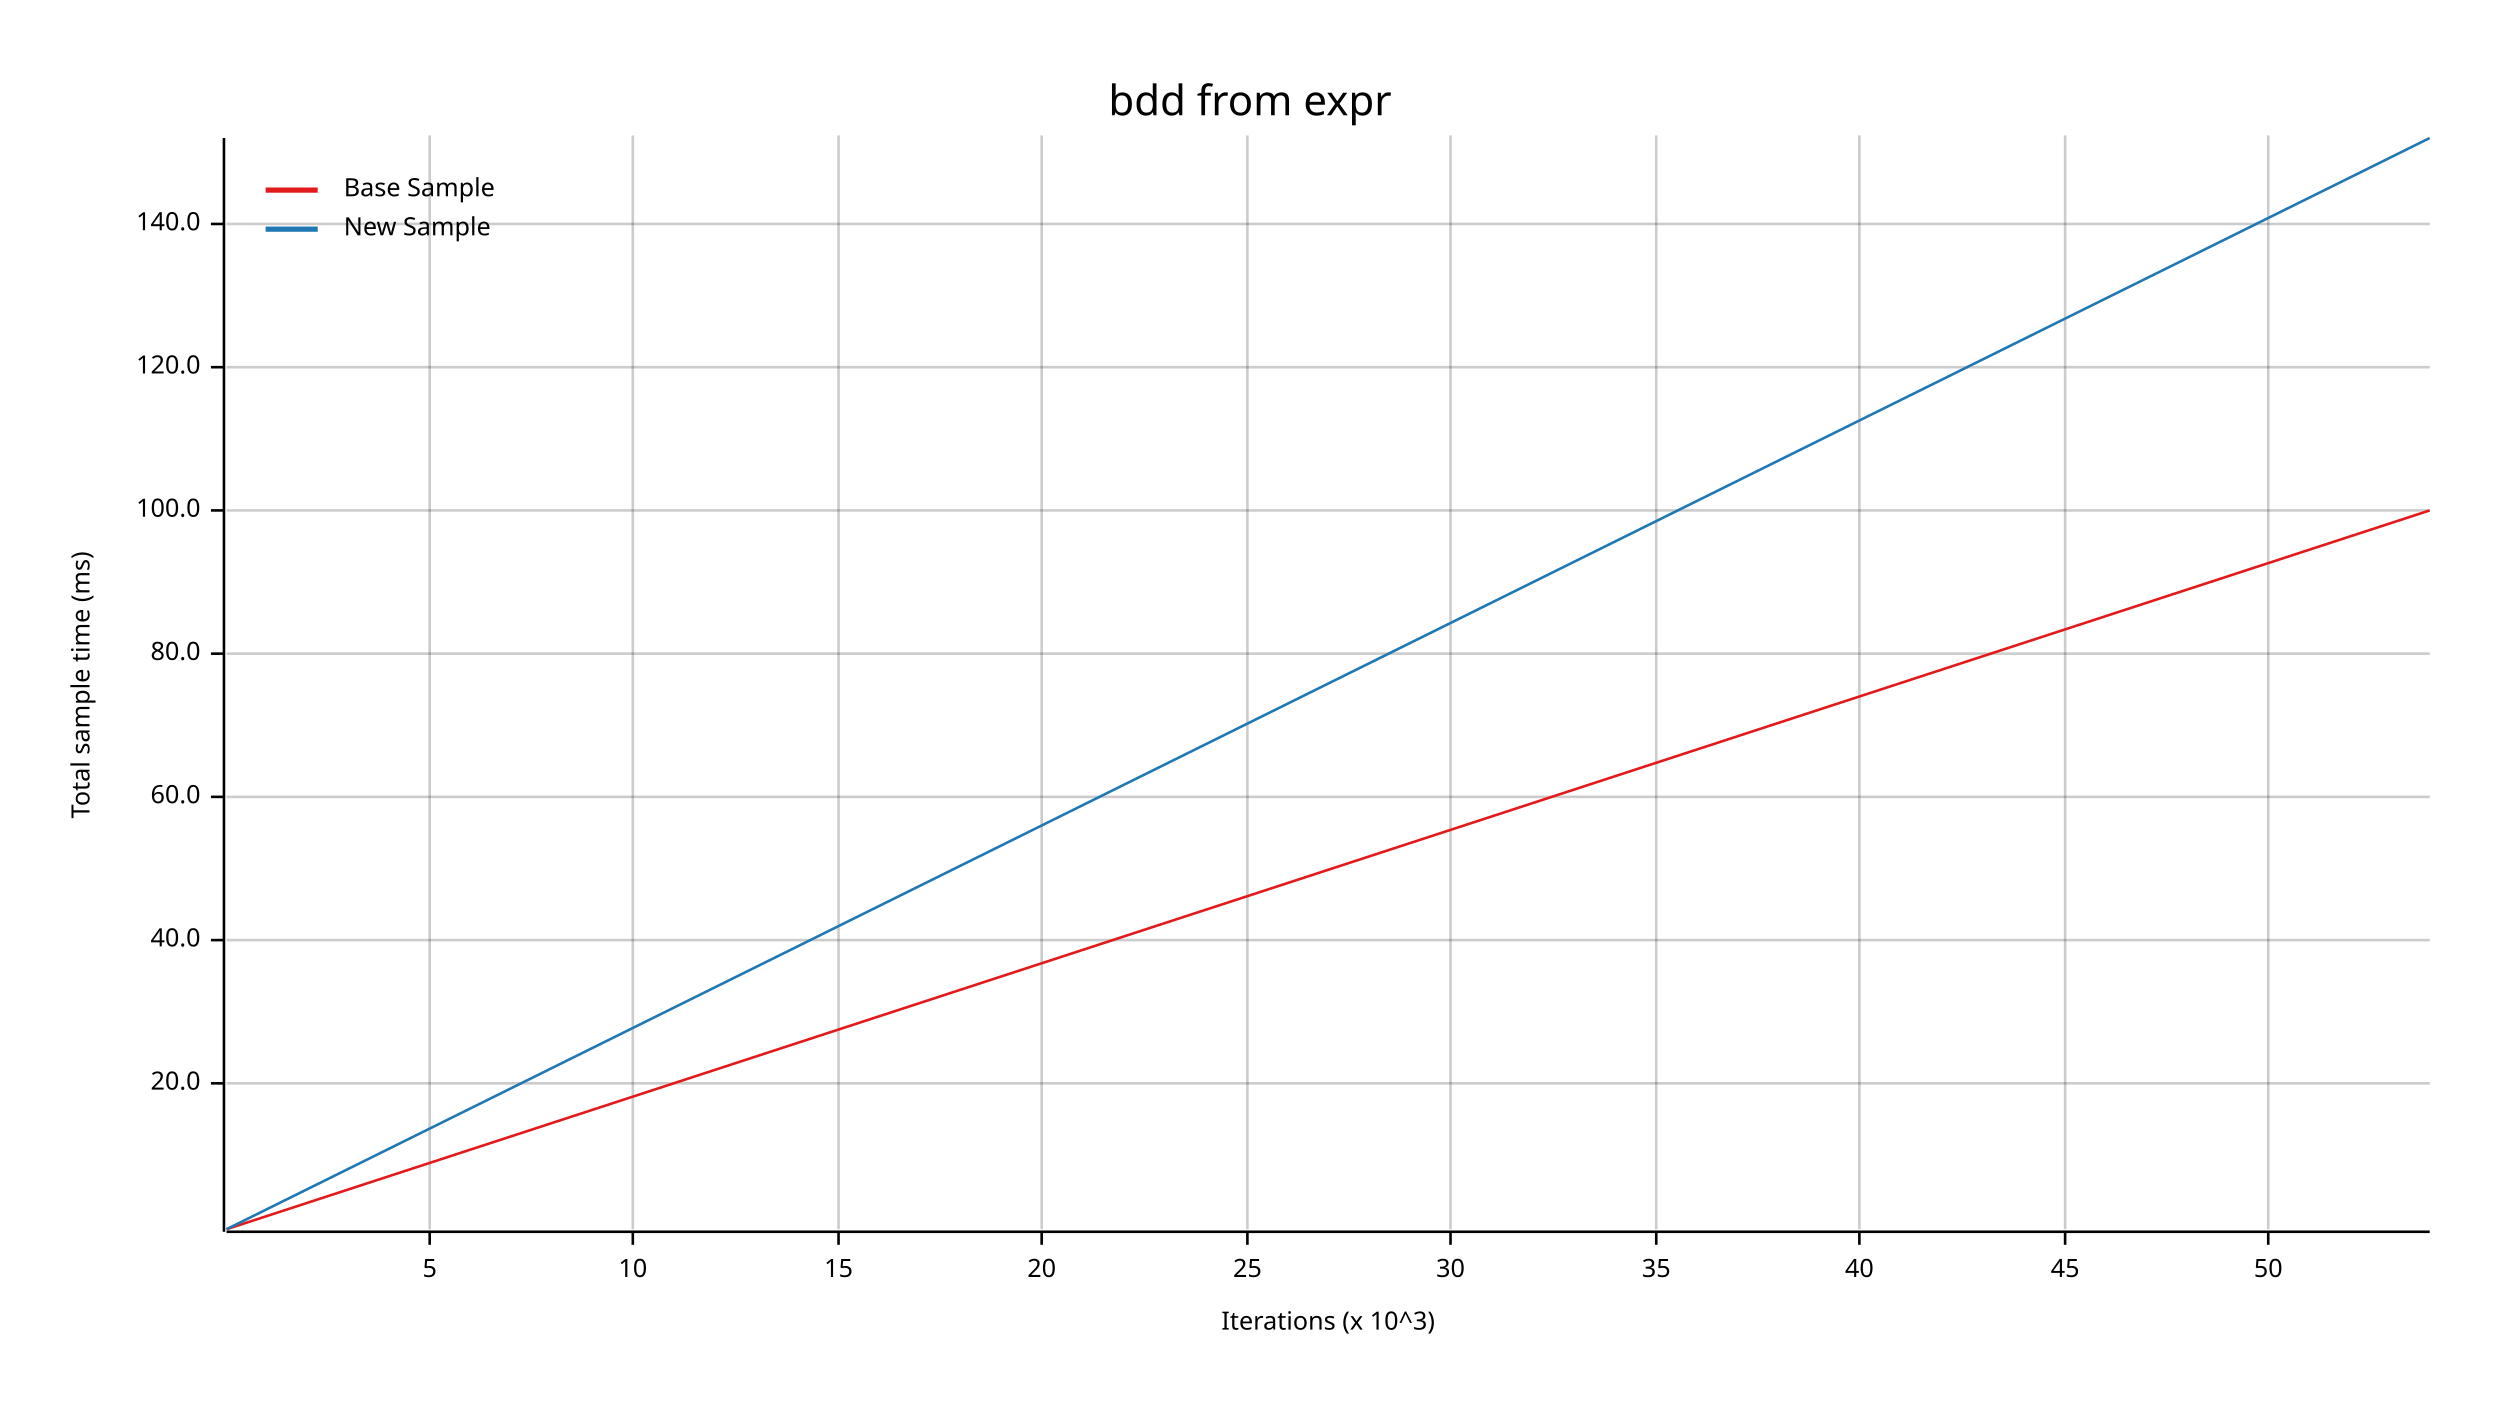
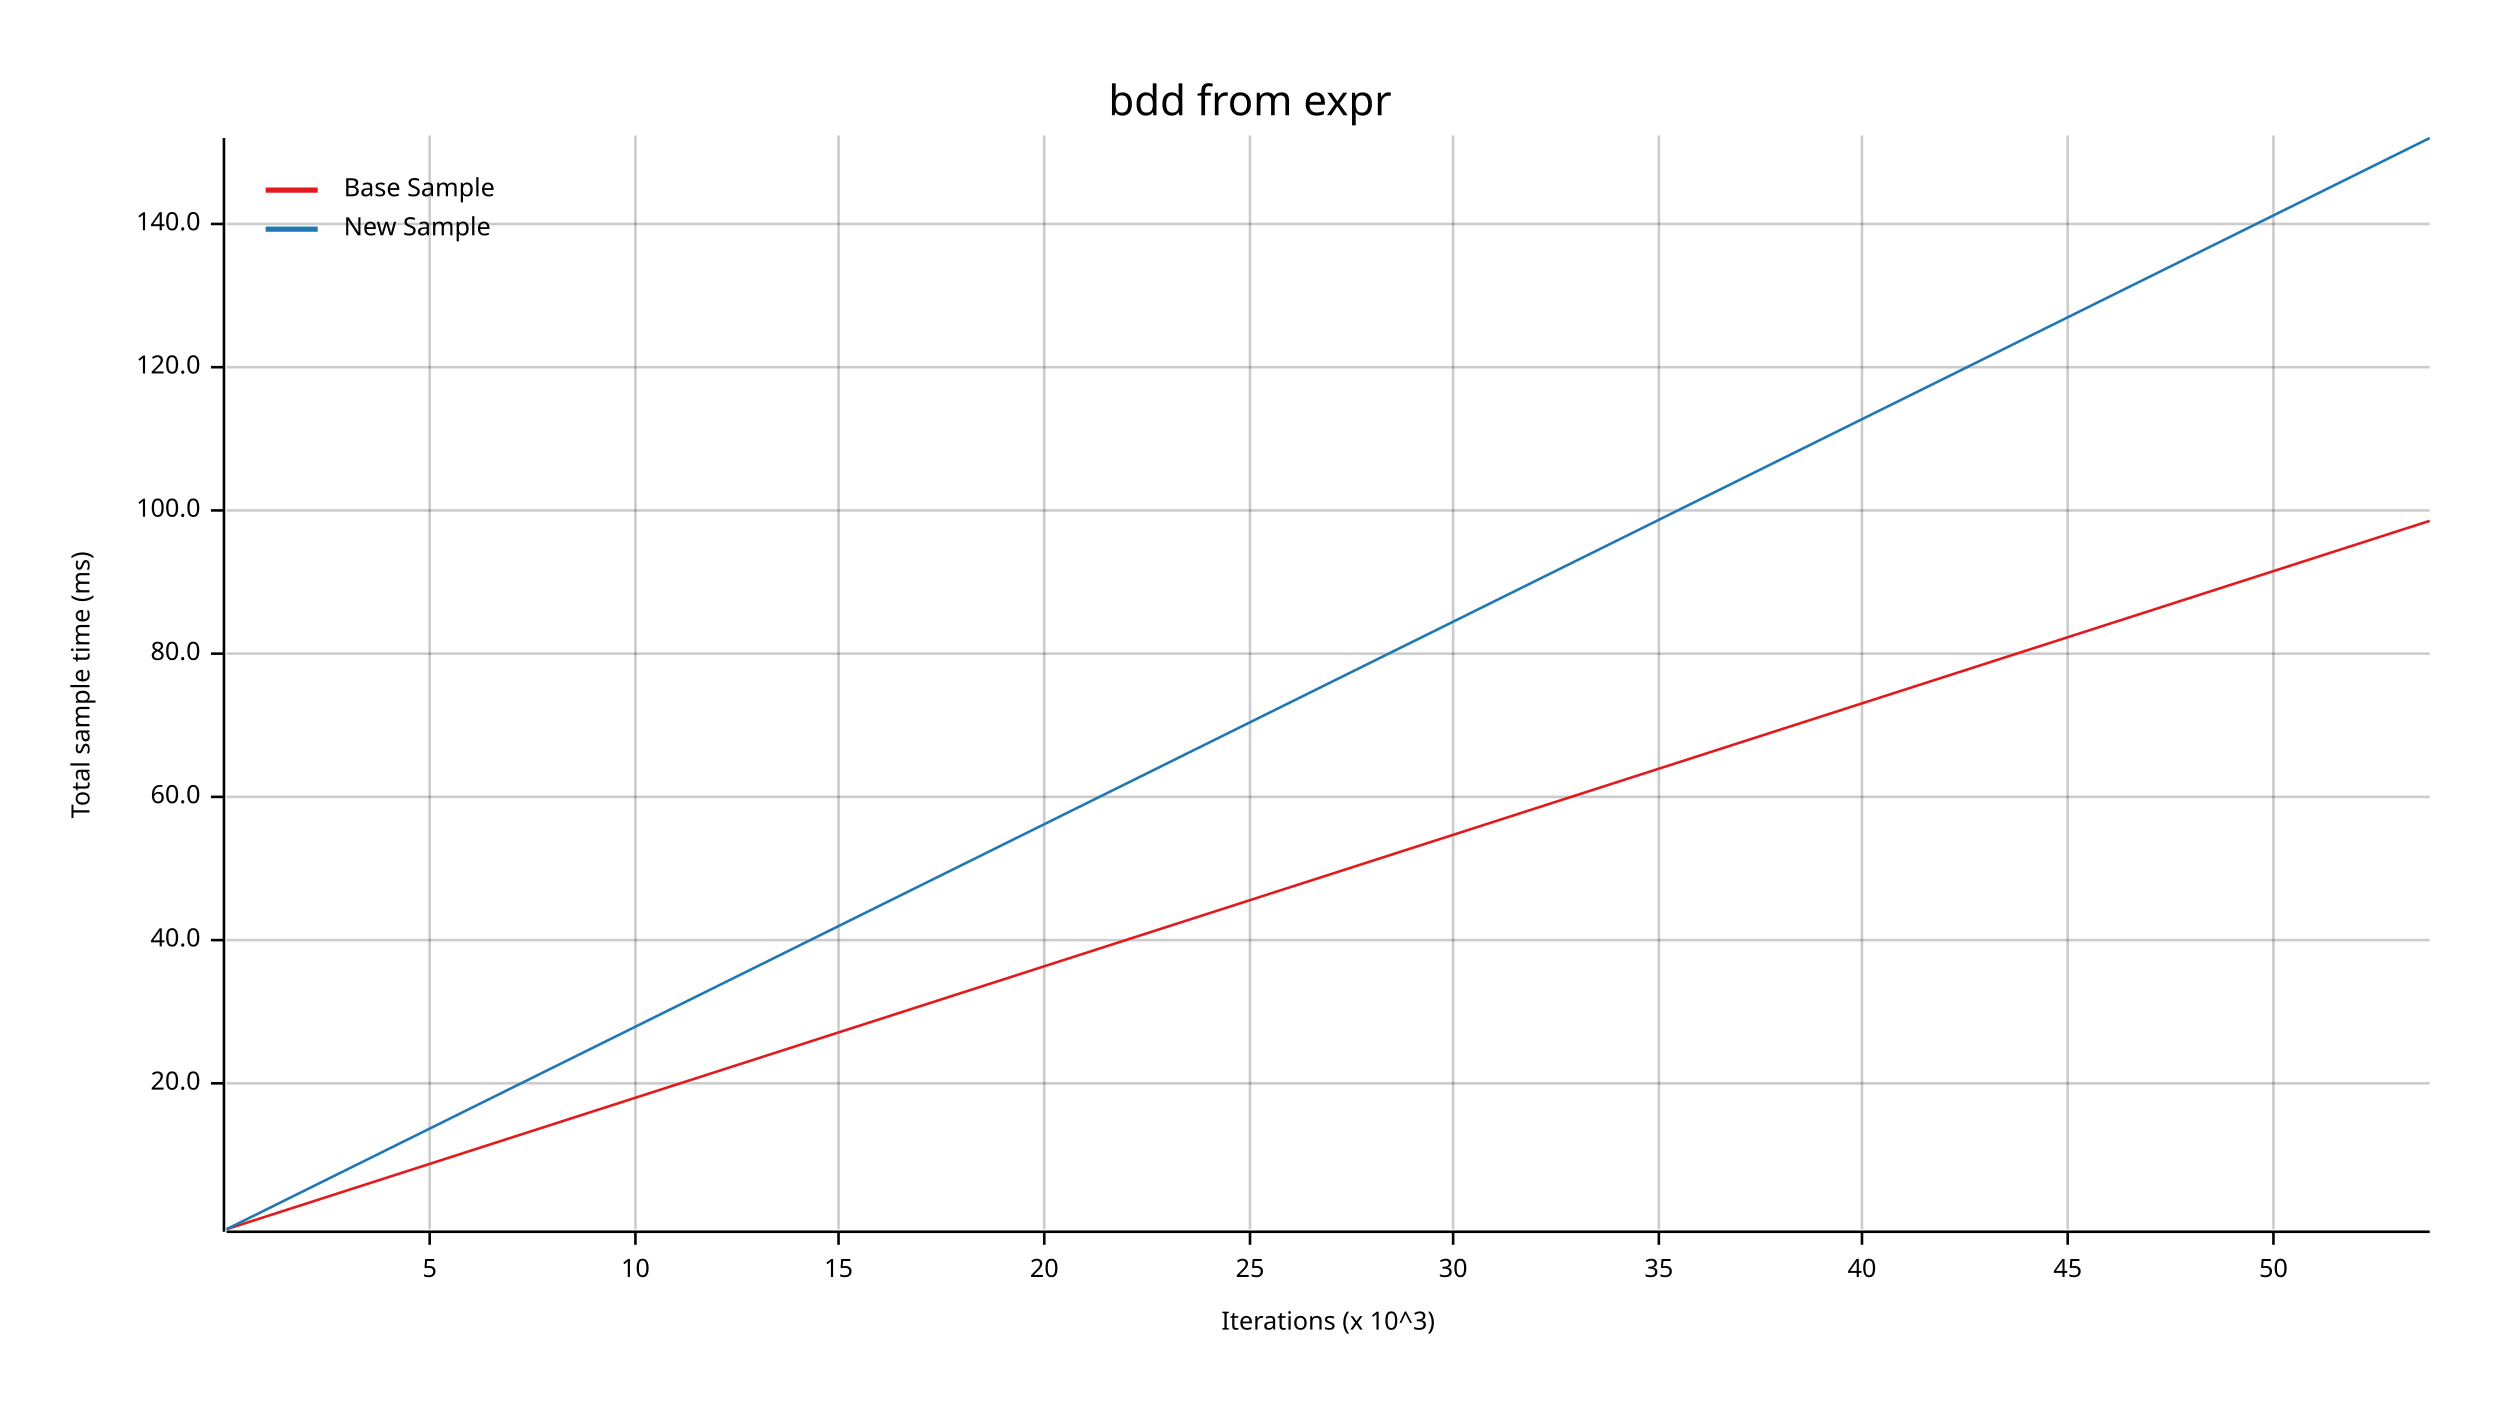
<svg xmlns="http://www.w3.org/2000/svg" width="960" height="540" viewBox="0 0 960 540">
  <text x="480" y="32" dy="0.76em" text-anchor="middle" font-family="sans-serif" font-size="16.129" opacity="1" fill="#000000">
bdd from expr
</text>
  <text x="27" y="263" dy="0.76em" text-anchor="middle" font-family="sans-serif" font-size="9.677" opacity="1" fill="#000000" transform="rotate(270, 27, 263)">
Total sample time (ms)
</text>
  <text x="510" y="513" dy="-0.5ex" text-anchor="middle" font-family="sans-serif" font-size="9.677" opacity="1" fill="#000000">
Iterations (x 10^3)
</text>
  <line opacity="0.2" stroke="#000000" stroke-width="1" x1="165" y1="472" x2="165" y2="52" />
-   <line opacity="0.2" stroke="#000000" stroke-width="1" x1="243" y1="472" x2="243" y2="52" />
+   <line opacity="0.2" stroke="#000000" stroke-width="1" x1="244" y1="472" x2="244" y2="52" />
  <line opacity="0.2" stroke="#000000" stroke-width="1" x1="322" y1="472" x2="322" y2="52" />
-   <line opacity="0.2" stroke="#000000" stroke-width="1" x1="400" y1="472" x2="400" y2="52" />
-   <line opacity="0.2" stroke="#000000" stroke-width="1" x1="479" y1="472" x2="479" y2="52" />
-   <line opacity="0.2" stroke="#000000" stroke-width="1" x1="557" y1="472" x2="557" y2="52" />
-   <line opacity="0.2" stroke="#000000" stroke-width="1" x1="636" y1="472" x2="636" y2="52" />
-   <line opacity="0.2" stroke="#000000" stroke-width="1" x1="714" y1="472" x2="714" y2="52" />
-   <line opacity="0.2" stroke="#000000" stroke-width="1" x1="793" y1="472" x2="793" y2="52" />
-   <line opacity="0.2" stroke="#000000" stroke-width="1" x1="871" y1="472" x2="871" y2="52" />
+   <line opacity="0.2" stroke="#000000" stroke-width="1" x1="401" y1="472" x2="401" y2="52" />
+   <line opacity="0.2" stroke="#000000" stroke-width="1" x1="480" y1="472" x2="480" y2="52" />
+   <line opacity="0.2" stroke="#000000" stroke-width="1" x1="558" y1="472" x2="558" y2="52" />
+   <line opacity="0.2" stroke="#000000" stroke-width="1" x1="637" y1="472" x2="637" y2="52" />
+   <line opacity="0.2" stroke="#000000" stroke-width="1" x1="715" y1="472" x2="715" y2="52" />
+   <line opacity="0.2" stroke="#000000" stroke-width="1" x1="794" y1="472" x2="794" y2="52" />
+   <line opacity="0.2" stroke="#000000" stroke-width="1" x1="873" y1="472" x2="873" y2="52" />
  <line opacity="0.2" stroke="#000000" stroke-width="1" x1="87" y1="416" x2="933" y2="416" />
  <line opacity="0.2" stroke="#000000" stroke-width="1" x1="87" y1="361" x2="933" y2="361" />
  <line opacity="0.2" stroke="#000000" stroke-width="1" x1="87" y1="306" x2="933" y2="306" />
  <line opacity="0.2" stroke="#000000" stroke-width="1" x1="87" y1="251" x2="933" y2="251" />
  <line opacity="0.2" stroke="#000000" stroke-width="1" x1="87" y1="196" x2="933" y2="196" />
  <line opacity="0.2" stroke="#000000" stroke-width="1" x1="87" y1="141" x2="933" y2="141" />
  <line opacity="0.2" stroke="#000000" stroke-width="1" x1="87" y1="86" x2="933" y2="86" />
  <polyline fill="none" opacity="1" stroke="#000000" stroke-width="1" points="86,53 86,473 " />
  <text x="77" y="416" dy="0.5ex" text-anchor="end" font-family="sans-serif" font-size="9.677" opacity="1" fill="#000000">
20.0
</text>
  <polyline fill="none" opacity="1" stroke="#000000" stroke-width="1" points="81,416 86,416 " />
  <text x="77" y="361" dy="0.5ex" text-anchor="end" font-family="sans-serif" font-size="9.677" opacity="1" fill="#000000">
40.0
</text>
  <polyline fill="none" opacity="1" stroke="#000000" stroke-width="1" points="81,361 86,361 " />
  <text x="77" y="306" dy="0.5ex" text-anchor="end" font-family="sans-serif" font-size="9.677" opacity="1" fill="#000000">
60.0
</text>
  <polyline fill="none" opacity="1" stroke="#000000" stroke-width="1" points="81,306 86,306 " />
  <text x="77" y="251" dy="0.5ex" text-anchor="end" font-family="sans-serif" font-size="9.677" opacity="1" fill="#000000">
80.0
</text>
  <polyline fill="none" opacity="1" stroke="#000000" stroke-width="1" points="81,251 86,251 " />
  <text x="77" y="196" dy="0.5ex" text-anchor="end" font-family="sans-serif" font-size="9.677" opacity="1" fill="#000000">
100.0
</text>
  <polyline fill="none" opacity="1" stroke="#000000" stroke-width="1" points="81,196 86,196 " />
  <text x="77" y="141" dy="0.5ex" text-anchor="end" font-family="sans-serif" font-size="9.677" opacity="1" fill="#000000">
120.0
</text>
  <polyline fill="none" opacity="1" stroke="#000000" stroke-width="1" points="81,141 86,141 " />
  <text x="77" y="86" dy="0.5ex" text-anchor="end" font-family="sans-serif" font-size="9.677" opacity="1" fill="#000000">
140.0
</text>
  <polyline fill="none" opacity="1" stroke="#000000" stroke-width="1" points="81,86 86,86 " />
  <polyline fill="none" opacity="1" stroke="#000000" stroke-width="1" points="87,473 933,473 " />
  <text x="165" y="483" dy="0.76em" text-anchor="middle" font-family="sans-serif" font-size="9.677" opacity="1" fill="#000000">
5
</text>
  <polyline fill="none" opacity="1" stroke="#000000" stroke-width="1" points="165,473 165,478 " />
-   <text x="243" y="483" dy="0.76em" text-anchor="middle" font-family="sans-serif" font-size="9.677" opacity="1" fill="#000000">
+   <text x="244" y="483" dy="0.76em" text-anchor="middle" font-family="sans-serif" font-size="9.677" opacity="1" fill="#000000">
10
</text>
-   <polyline fill="none" opacity="1" stroke="#000000" stroke-width="1" points="243,473 243,478 " />
+   <polyline fill="none" opacity="1" stroke="#000000" stroke-width="1" points="244,473 244,478 " />
  <text x="322" y="483" dy="0.76em" text-anchor="middle" font-family="sans-serif" font-size="9.677" opacity="1" fill="#000000">
15
</text>
  <polyline fill="none" opacity="1" stroke="#000000" stroke-width="1" points="322,473 322,478 " />
-   <text x="400" y="483" dy="0.76em" text-anchor="middle" font-family="sans-serif" font-size="9.677" opacity="1" fill="#000000">
+   <text x="401" y="483" dy="0.76em" text-anchor="middle" font-family="sans-serif" font-size="9.677" opacity="1" fill="#000000">
20
</text>
-   <polyline fill="none" opacity="1" stroke="#000000" stroke-width="1" points="400,473 400,478 " />
-   <text x="479" y="483" dy="0.76em" text-anchor="middle" font-family="sans-serif" font-size="9.677" opacity="1" fill="#000000">
+   <polyline fill="none" opacity="1" stroke="#000000" stroke-width="1" points="401,473 401,478 " />
+   <text x="480" y="483" dy="0.76em" text-anchor="middle" font-family="sans-serif" font-size="9.677" opacity="1" fill="#000000">
25
</text>
-   <polyline fill="none" opacity="1" stroke="#000000" stroke-width="1" points="479,473 479,478 " />
-   <text x="557" y="483" dy="0.76em" text-anchor="middle" font-family="sans-serif" font-size="9.677" opacity="1" fill="#000000">
+   <polyline fill="none" opacity="1" stroke="#000000" stroke-width="1" points="480,473 480,478 " />
+   <text x="558" y="483" dy="0.76em" text-anchor="middle" font-family="sans-serif" font-size="9.677" opacity="1" fill="#000000">
30
</text>
-   <polyline fill="none" opacity="1" stroke="#000000" stroke-width="1" points="557,473 557,478 " />
-   <text x="636" y="483" dy="0.76em" text-anchor="middle" font-family="sans-serif" font-size="9.677" opacity="1" fill="#000000">
+   <polyline fill="none" opacity="1" stroke="#000000" stroke-width="1" points="558,473 558,478 " />
+   <text x="637" y="483" dy="0.76em" text-anchor="middle" font-family="sans-serif" font-size="9.677" opacity="1" fill="#000000">
35
</text>
-   <polyline fill="none" opacity="1" stroke="#000000" stroke-width="1" points="636,473 636,478 " />
-   <text x="714" y="483" dy="0.76em" text-anchor="middle" font-family="sans-serif" font-size="9.677" opacity="1" fill="#000000">
+   <polyline fill="none" opacity="1" stroke="#000000" stroke-width="1" points="637,473 637,478 " />
+   <text x="715" y="483" dy="0.76em" text-anchor="middle" font-family="sans-serif" font-size="9.677" opacity="1" fill="#000000">
40
</text>
-   <polyline fill="none" opacity="1" stroke="#000000" stroke-width="1" points="714,473 714,478 " />
-   <text x="793" y="483" dy="0.76em" text-anchor="middle" font-family="sans-serif" font-size="9.677" opacity="1" fill="#000000">
+   <polyline fill="none" opacity="1" stroke="#000000" stroke-width="1" points="715,473 715,478 " />
+   <text x="794" y="483" dy="0.76em" text-anchor="middle" font-family="sans-serif" font-size="9.677" opacity="1" fill="#000000">
45
</text>
-   <polyline fill="none" opacity="1" stroke="#000000" stroke-width="1" points="793,473 793,478 " />
-   <text x="871" y="483" dy="0.76em" text-anchor="middle" font-family="sans-serif" font-size="9.677" opacity="1" fill="#000000">
+   <polyline fill="none" opacity="1" stroke="#000000" stroke-width="1" points="794,473 794,478 " />
+   <text x="873" y="483" dy="0.76em" text-anchor="middle" font-family="sans-serif" font-size="9.677" opacity="1" fill="#000000">
50
</text>
-   <polyline fill="none" opacity="1" stroke="#000000" stroke-width="1" points="871,473 871,478 " />
-   <polyline fill="none" opacity="1" stroke="#E31A1C" stroke-width="1" points="87,472 933,196 " />
-   <polygon opacity="0.25" fill="#E31A1C" points="87,472 933,196 933,196 " />
+   <polyline fill="none" opacity="1" stroke="#000000" stroke-width="1" points="873,473 873,478 " />
+   <polyline fill="none" opacity="1" stroke="#E31A1C" stroke-width="1" points="87,472 933,200 " />
+   <polygon opacity="0.25" fill="#E31A1C" points="87,472 933,200 933,200 " />
  <polyline fill="none" opacity="1" stroke="#1F78B4" stroke-width="1" points="87,472 933,53 " />
  <polygon opacity="0.25" fill="#1F78B4" points="87,472 933,53 933,53 " />
  <text x="132" y="68" dy="0.76em" text-anchor="start" font-family="sans-serif" font-size="9.677" opacity="1" fill="#000000">
Base Sample
</text>
  <text x="132" y="83" dy="0.76em" text-anchor="start" font-family="sans-serif" font-size="9.677" opacity="1" fill="#000000">
New Sample
</text>
  <polyline fill="none" opacity="1" stroke="#E31A1C" stroke-width="2" points="102,73 122,73 " />
  <polyline fill="none" opacity="1" stroke="#1F78B4" stroke-width="2" points="102,88 122,88 " />
</svg>
